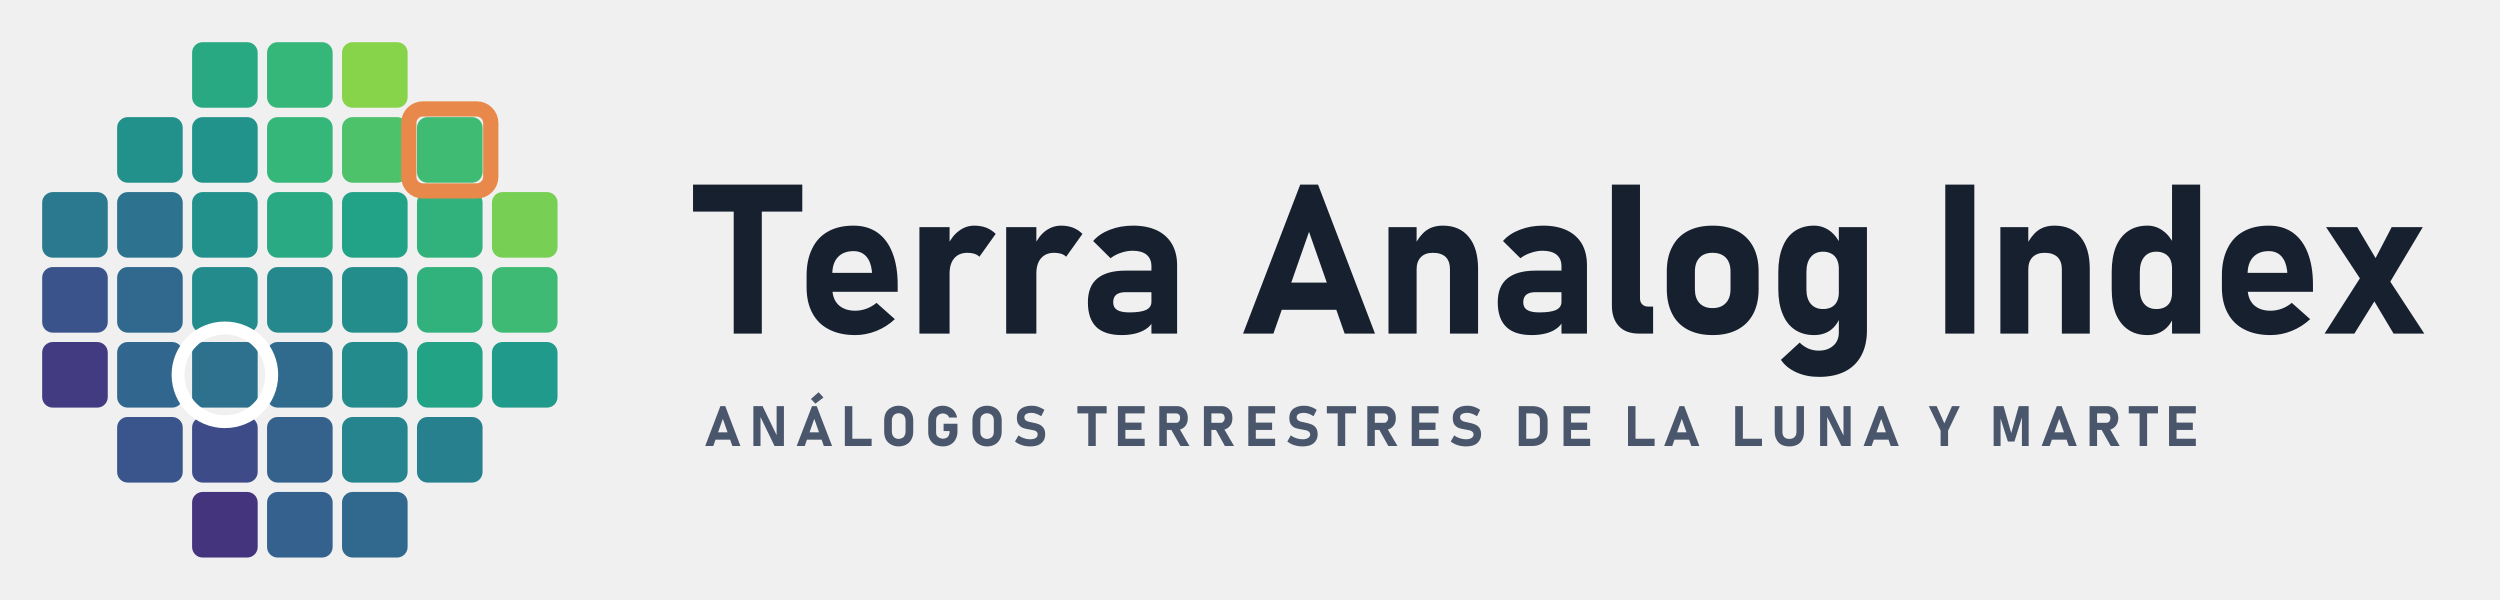
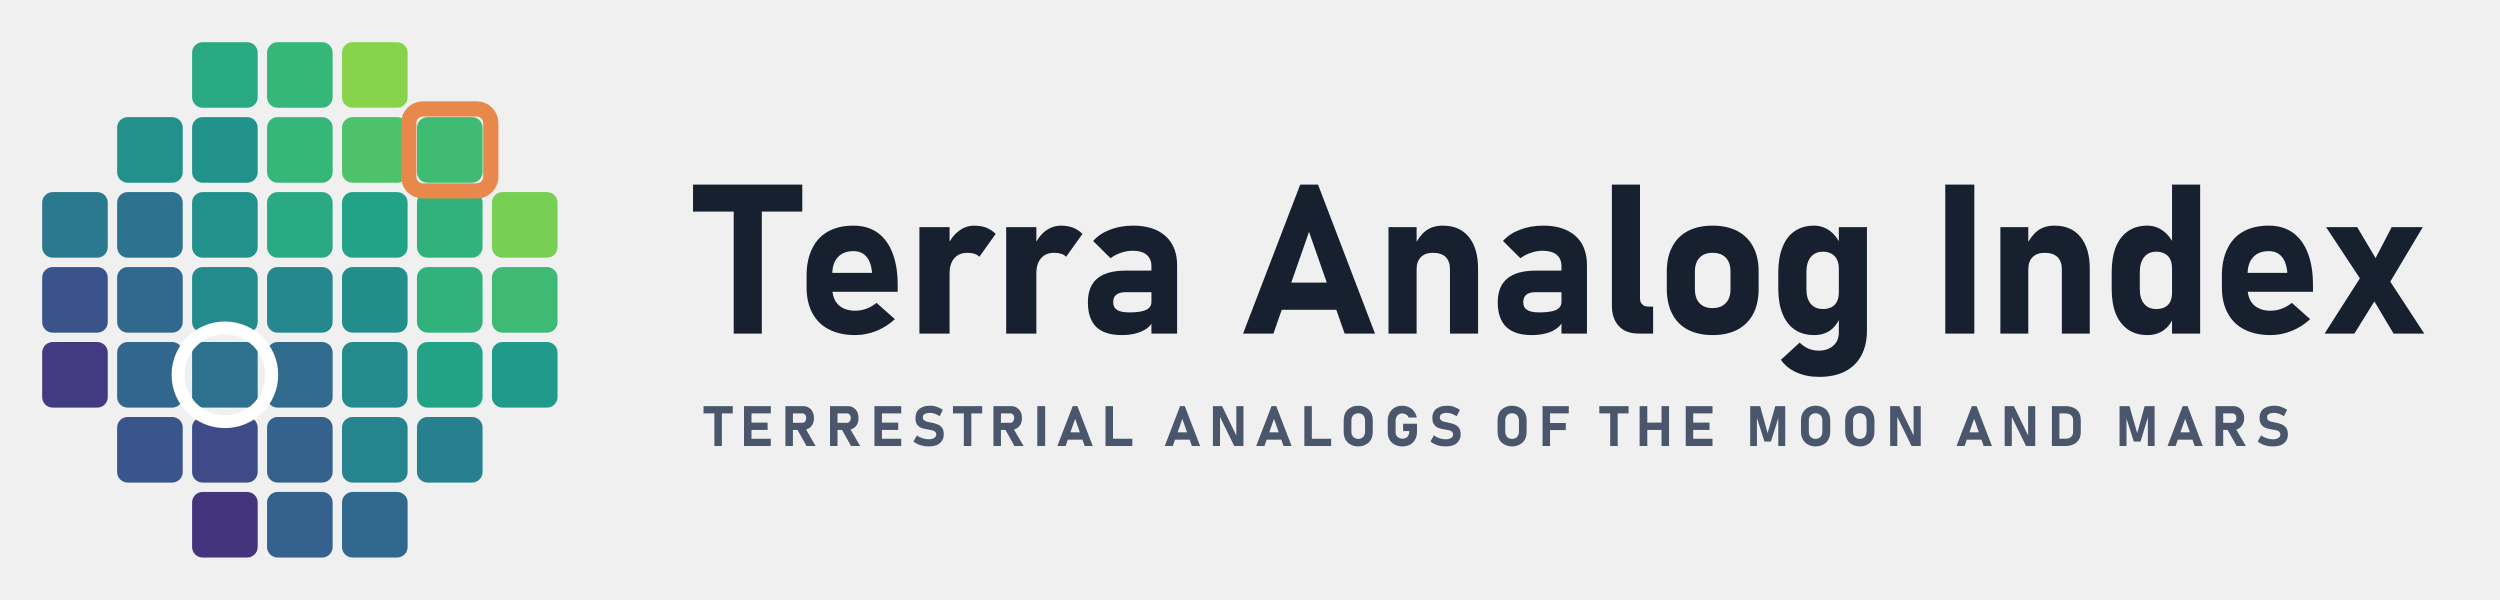
<svg xmlns="http://www.w3.org/2000/svg" viewBox="0 0 1334 320" width="1334" height="320" role="img" aria-label="Terra Analog Index">
  <g transform="translate(0 0) scale(0.625)">
    <rect x="164.0" y="36.0" width="56" height="56" rx="9" fill="#28A982" />
    <rect x="228.0" y="36.0" width="56" height="56" rx="9" fill="#35B779" />
    <rect x="292.0" y="36.0" width="56" height="56" rx="9" fill="#87D349" />
    <rect x="100.0" y="100.0" width="56" height="56" rx="9" fill="#22918B" />
    <rect x="164.0" y="100.0" width="56" height="56" rx="9" fill="#22938B" />
    <rect x="228.0" y="100.0" width="56" height="56" rx="9" fill="#35B779" />
    <rect x="292.0" y="100.0" width="56" height="56" rx="9" fill="#4EC16B" />
    <rect x="356.0" y="100.0" width="56" height="56" rx="9" fill="#40BB73" />
    <rect x="36.0" y="164.0" width="56" height="56" rx="9" fill="#2A798E" />
    <rect x="100.0" y="164.0" width="56" height="56" rx="9" fill="#2D728E" />
    <rect x="164.0" y="164.0" width="56" height="56" rx="9" fill="#22908B" />
    <rect x="228.0" y="164.0" width="56" height="56" rx="9" fill="#29AA82" />
    <rect x="292.0" y="164.0" width="56" height="56" rx="9" fill="#22A287" />
    <rect x="356.0" y="164.0" width="56" height="56" rx="9" fill="#31B27C" />
    <rect x="420.0" y="164.0" width="56" height="56" rx="9" fill="#77CF53" />
    <rect x="36.0" y="228.0" width="56" height="56" rx="9" fill="#3A548B" />
    <rect x="100.0" y="228.0" width="56" height="56" rx="9" fill="#31688E" />
    <rect x="164.0" y="228.0" width="56" height="56" rx="9" fill="#248B8C" />
    <rect x="228.0" y="228.0" width="56" height="56" rx="9" fill="#24888D" />
    <rect x="292.0" y="228.0" width="56" height="56" rx="9" fill="#238D8C" />
    <rect x="356.0" y="228.0" width="56" height="56" rx="9" fill="#31B27C" />
    <rect x="420.0" y="228.0" width="56" height="56" rx="9" fill="#3EBA74" />
    <rect x="36.0" y="292.0" width="56" height="56" rx="9" fill="#423B82" />
    <rect x="100.0" y="292.0" width="56" height="56" rx="9" fill="#31678E" />
    <rect x="164.0" y="292.0" width="56" height="56" rx="9" fill="#2D718E" />
    <rect x="228.0" y="292.0" width="56" height="56" rx="9" fill="#306B8E" />
    <rect x="292.0" y="292.0" width="56" height="56" rx="9" fill="#248B8C" />
    <rect x="356.0" y="292.0" width="56" height="56" rx="9" fill="#23A386" />
    <rect x="420.0" y="292.0" width="56" height="56" rx="9" fill="#209A8A" />
    <rect x="100.0" y="356.0" width="56" height="56" rx="9" fill="#39558B" />
    <rect x="164.0" y="356.0" width="56" height="56" rx="9" fill="#3D4B89" />
    <rect x="228.0" y="356.0" width="56" height="56" rx="9" fill="#34628D" />
    <rect x="292.0" y="356.0" width="56" height="56" rx="9" fill="#25848E" />
    <rect x="356.0" y="356.0" width="56" height="56" rx="9" fill="#27808E" />
    <rect x="164.0" y="420.0" width="56" height="56" rx="9" fill="#44347E" />
    <rect x="228.0" y="420.0" width="56" height="56" rx="9" fill="#34618D" />
    <rect x="292.0" y="420.0" width="56" height="56" rx="9" fill="#31698E" />
    <rect x="349.0" y="93.0" width="70" height="70" rx="12" fill="none" stroke="#E8884A" stroke-width="13" />
    <circle cx="192.0" cy="320.0" r="40" fill="none" stroke="#FFFFFF" stroke-width="11" />
  </g>
  <path d="M391.5 105.0H406.5V178.0H391.5ZM369.8 98.5H428.1V112.9H369.8Z M430.4 153.4V147.0Q430.4 138.6 433.4 132.6Q436.3 126.6 441.9 123.5Q447.5 120.4 455.4 120.4Q462.9 120.4 468.2 124.1Q473.5 127.9 476.2 134.9Q479.0 142.0 479.0 152.0V155.7H440.2V145.6H465.3L465.2 144.3Q464.6 139.4 462.1 136.7Q459.6 134.0 455.4 134.0Q450.0 134.0 447.0 137.3Q444.1 140.5 444.1 146.4V153.6Q444.1 159.4 447.3 162.6Q450.6 165.8 456.4 165.8Q459.4 165.8 462.4 164.7Q465.3 163.6 467.7 161.6L477.5 170.3Q473.1 174.4 467.6 176.6Q462.0 178.8 456.4 178.8Q448.2 178.8 442.4 175.8Q436.6 172.9 433.5 167.1Q430.4 161.4 430.4 153.4Z M490.6 121.2H506.7V178.0H490.6ZM516.2 134.9Q511.7 134.9 509.2 137.8Q506.7 140.7 506.7 145.9L505.6 131.1Q507.9 126.0 511.7 123.2Q515.4 120.4 519.9 120.4Q523.4 120.4 526.3 121.5Q529.2 122.7 531.3 124.8L522.6 137.0Q521.5 135.9 519.9 135.4Q518.3 134.9 516.2 134.9Z M536.9 121.2H553.0V178.0H536.9ZM562.5 134.9Q558.0 134.9 555.5 137.8Q553.0 140.7 553.0 145.9L551.9 131.1Q554.2 126.0 557.9 123.2Q561.7 120.4 566.2 120.4Q569.7 120.4 572.6 121.5Q575.5 122.7 577.6 124.8L568.9 137.0Q567.8 135.9 566.2 135.4Q564.6 134.9 562.5 134.9Z M614.4 142.0Q614.4 138.1 611.8 135.9Q609.2 133.8 604.4 133.8Q601.2 133.8 598.1 134.9Q595.0 135.9 592.6 137.8L583.3 128.6Q586.7 124.7 592.2 122.6Q597.8 120.4 604.6 120.4Q612.0 120.4 617.3 122.9Q622.5 125.4 625.3 130.1Q628.1 134.9 628.1 141.5V178.0H614.4ZM580.5 161.3Q580.5 152.8 585.5 148.6Q590.6 144.4 600.7 144.4H614.9L615.7 155.9H600.8Q597.4 155.9 595.7 157.2Q594.0 158.5 594.0 161.3Q594.0 164.1 596.1 165.4Q598.3 166.7 602.6 166.7Q608.6 166.7 611.5 165.4Q614.4 164.0 614.4 161.1L615.6 169.4Q615.3 172.4 612.8 174.6Q610.3 176.7 606.5 177.8Q602.8 178.8 598.6 178.8Q589.5 178.8 585.0 174.5Q580.5 170.1 580.5 161.3Z M693.8 98.5H703.3L733.7 178.0H717.5L698.5 123.7L679.5 178.0H663.3ZM677.9 150.8H719.8V165.3H677.9Z M740.9 121.2H755.9V178.0H740.9ZM773.7 143.6Q773.7 139.4 771.4 137.1Q769.0 134.9 764.6 134.9Q760.4 134.9 758.2 137.2Q755.9 139.5 755.9 143.7L754.8 131.1Q757.3 125.8 760.9 123.1Q764.5 120.4 769.9 120.4Q778.9 120.4 783.8 126.5Q788.7 132.5 788.7 143.5V178.0H773.7Z M833.2 142.0Q833.2 138.1 830.6 135.9Q828.0 133.8 823.1 133.8Q820.0 133.8 816.9 134.9Q813.7 135.9 811.3 137.8L802.0 128.6Q805.4 124.7 811.0 122.6Q816.6 120.4 823.4 120.4Q830.8 120.4 836.1 122.9Q841.3 125.4 844.1 130.1Q846.8 134.9 846.8 141.5V178.0H833.2ZM799.2 161.3Q799.2 152.8 804.3 148.6Q809.4 144.4 819.5 144.4H833.7L834.5 155.9H819.5Q816.1 155.9 814.5 157.2Q812.8 158.5 812.8 161.3Q812.8 164.1 814.9 165.4Q817.0 166.7 821.3 166.7Q827.4 166.7 830.3 165.4Q833.2 164.0 833.2 161.1L834.4 169.4Q834.0 172.4 831.5 174.6Q829.1 176.7 825.3 177.8Q821.6 178.8 817.4 178.8Q808.3 178.8 803.8 174.5Q799.2 170.1 799.2 161.3Z M875.1 159.2Q875.1 161.3 876.3 162.4Q877.4 163.6 879.6 163.6H882.1V178.0H874.5Q867.6 178.0 863.9 174.1Q860.1 170.1 860.1 163.0V98.5H875.1Z M889.4 154.1V144.9Q889.4 137.1 892.3 131.7Q895.1 126.2 900.6 123.3Q906.1 120.4 913.9 120.4Q921.6 120.4 927.1 123.3Q932.6 126.2 935.5 131.7Q938.4 137.1 938.4 144.9V154.3Q938.4 162.0 935.5 167.5Q932.6 173.0 927.1 175.9Q921.6 178.8 913.9 178.8Q906.1 178.8 900.6 175.9Q895.1 173.0 892.3 167.5Q889.4 161.9 889.4 154.1ZM923.4 154.3V144.9Q923.4 140.1 920.9 137.5Q918.4 134.9 913.8 134.9Q909.3 134.9 906.9 137.5Q904.4 140.1 904.4 144.9V154.3Q904.4 159.1 906.8 161.7Q909.3 164.4 913.8 164.4Q918.4 164.4 920.9 161.7Q923.4 159.1 923.4 154.3Z M950.3 192.0 960.3 182.8Q962.3 184.8 964.9 186.0Q967.6 187.1 970.5 187.1Q975.2 187.1 978.2 184.5Q981.2 181.9 981.2 177.4V121.2H996.2V176.3Q996.2 184.1 993.2 189.7Q990.2 195.3 984.5 198.2Q978.8 201.1 970.7 201.1Q963.9 201.1 958.6 198.7Q953.2 196.3 950.3 192.0ZM948.9 154.3V145.2Q948.9 137.4 951.2 131.8Q953.4 126.2 957.7 123.3Q962.0 120.4 968.0 120.4Q972.5 120.4 976.3 123.1Q980.0 125.8 982.3 130.8L981.2 143.4Q981.2 140.5 980.2 138.5Q979.2 136.4 977.3 135.4Q975.4 134.3 972.8 134.3Q968.5 134.3 966.2 137.2Q963.9 140.0 963.9 145.2V154.3Q963.9 159.4 966.2 162.1Q968.5 164.9 972.8 164.9Q975.4 164.9 977.3 163.9Q979.2 162.9 980.2 160.9Q981.2 158.9 981.2 156.1L981.9 169.1Q980.2 173.7 976.6 176.3Q973.0 178.8 968.0 178.8Q962.0 178.8 957.7 175.9Q953.4 173.0 951.2 167.5Q948.9 162.0 948.9 154.3Z M1053.5 178.0H1038.0V98.5H1053.5Z M1067.4 121.2H1082.3V178.0H1067.4ZM1100.2 143.6Q1100.2 139.4 1097.8 137.1Q1095.4 134.9 1091.0 134.9Q1086.9 134.9 1084.6 137.2Q1082.3 139.5 1082.3 143.7L1081.2 131.1Q1083.8 125.8 1087.3 123.1Q1090.9 120.4 1096.3 120.4Q1105.3 120.4 1110.2 126.5Q1115.1 132.5 1115.1 143.5V178.0H1100.2Z M1159.0 98.5H1174.0V178.0H1159.0ZM1126.8 154.3V145.2Q1126.8 137.4 1129.0 131.8Q1131.3 126.2 1135.6 123.3Q1139.8 120.4 1145.9 120.4Q1150.4 120.4 1154.1 123.1Q1157.9 125.8 1160.2 130.8L1159.0 143.4Q1159.0 140.5 1158.1 138.5Q1157.1 136.4 1155.2 135.4Q1153.3 134.3 1150.6 134.3Q1146.4 134.3 1144.1 137.2Q1141.8 140.0 1141.8 145.2V154.3Q1141.8 159.4 1144.1 162.1Q1146.4 164.9 1150.6 164.9Q1153.3 164.9 1155.2 163.9Q1157.1 162.9 1158.1 160.9Q1159.0 158.9 1159.0 156.1L1159.8 169.1Q1158.1 173.7 1154.4 176.3Q1150.8 178.8 1145.9 178.8Q1139.8 178.8 1135.6 175.9Q1131.3 173.0 1129.0 167.5Q1126.8 162.0 1126.8 154.3Z M1185.6 153.4V147.0Q1185.6 138.6 1188.6 132.6Q1191.5 126.6 1197.1 123.5Q1202.7 120.4 1210.6 120.4Q1218.1 120.4 1223.4 124.1Q1228.7 127.9 1231.4 134.9Q1234.2 142.0 1234.2 152.0V155.7H1195.4V145.6H1220.5L1220.4 144.3Q1219.8 139.4 1217.3 136.7Q1214.8 134.0 1210.6 134.0Q1205.2 134.0 1202.2 137.3Q1199.3 140.5 1199.3 146.4V153.6Q1199.3 159.4 1202.5 162.6Q1205.8 165.8 1211.6 165.8Q1214.6 165.8 1217.6 164.7Q1220.5 163.6 1222.9 161.6L1232.7 170.3Q1228.3 174.4 1222.8 176.6Q1217.3 178.8 1211.6 178.8Q1203.4 178.8 1197.6 175.8Q1191.8 172.9 1188.7 167.1Q1185.6 161.4 1185.6 153.4Z M1263.2 154.5 1241.2 121.2H1257.8L1271.4 144.1L1293.6 178.0H1277.2ZM1260.4 146.7 1269.4 156.9 1256.3 178.0H1240.4ZM1265.7 141.4 1276.2 121.2H1292.8L1274.5 151.9Z" fill="#16202E" />
-   <path d="M384.4 216.7H387.0L395.1 238.0H390.8L385.7 223.5L380.6 238.0H376.3ZM380.2 230.7H391.4V234.6H380.2Z M402.0 216.7H406.9L414.8 233.0L414.4 233.4V216.7H418.3V238.0H413.3L405.5 221.9L405.8 221.5V238.0H402.0Z M433.3 216.7H435.8L444.0 238.0H439.6L434.5 223.5L429.4 238.0H425.1ZM429.0 230.7H440.2V234.6H429.0ZM432.7 212.9 436.8 209.3 439.4 212.1 435.1 215.4Z M450.8 216.7H454.8V238.0H450.8ZM452.6 234.1H465.1V238.0H452.6Z M471.8 230.4V224.3Q471.8 222.0 472.7 220.2Q473.7 218.4 475.5 217.5Q477.2 216.5 479.5 216.5Q481.8 216.5 483.6 217.5Q485.4 218.4 486.3 220.2Q487.3 222.0 487.3 224.3V230.4Q487.3 232.7 486.3 234.5Q485.4 236.3 483.6 237.2Q481.8 238.2 479.5 238.2Q477.2 238.2 475.5 237.2Q473.7 236.3 472.7 234.5Q471.8 232.7 471.8 230.4ZM483.2 230.5V224.2Q483.2 223.1 482.7 222.3Q482.3 221.4 481.4 221.0Q480.6 220.5 479.5 220.5Q478.4 220.5 477.6 221.0Q476.8 221.4 476.4 222.3Q475.9 223.1 475.9 224.2V230.5Q475.9 231.6 476.4 232.4Q476.8 233.3 477.6 233.7Q478.4 234.2 479.5 234.2Q480.6 234.2 481.4 233.7Q482.3 233.3 482.7 232.4Q483.2 231.6 483.2 230.5Z M510.9 226.1V230.3Q510.9 232.6 509.9 234.4Q509.0 236.2 507.2 237.2Q505.5 238.2 503.2 238.2Q500.8 238.2 499.0 237.3Q497.3 236.4 496.3 234.7Q495.3 233.0 495.3 230.7V224.4Q495.3 222.1 496.3 220.3Q497.2 218.5 499.0 217.5Q500.8 216.5 503.1 216.5Q505.0 216.5 506.6 217.3Q508.2 218.0 509.3 219.5Q510.3 220.9 510.7 222.8H506.4Q506.2 222.1 505.7 221.6Q505.2 221.2 504.5 220.9Q503.8 220.6 503.1 220.6Q502.0 220.6 501.2 221.1Q500.4 221.6 499.9 222.4Q499.5 223.3 499.5 224.4V230.7Q499.5 231.7 499.9 232.5Q500.4 233.2 501.2 233.6Q502.1 234.1 503.2 234.1Q504.2 234.1 505.1 233.6Q505.9 233.2 506.3 232.3Q506.7 231.5 506.7 230.3V230.0H503.5V226.1Z M518.9 230.4V224.3Q518.9 222.0 519.9 220.2Q520.8 218.4 522.6 217.5Q524.4 216.5 526.7 216.5Q529.0 216.5 530.8 217.5Q532.5 218.4 533.5 220.2Q534.5 222.0 534.5 224.3V230.4Q534.5 232.7 533.5 234.5Q532.5 236.3 530.8 237.2Q529.0 238.2 526.7 238.2Q524.4 238.2 522.6 237.2Q520.8 236.3 519.9 234.5Q518.9 232.7 518.9 230.4ZM530.3 230.5V224.2Q530.3 223.1 529.9 222.3Q529.4 221.4 528.6 221.0Q527.8 220.5 526.7 220.5Q525.6 220.5 524.8 221.0Q524.0 221.4 523.5 222.3Q523.1 223.1 523.1 224.2V230.5Q523.1 231.6 523.5 232.4Q524.0 233.3 524.8 233.7Q525.6 234.2 526.7 234.2Q527.8 234.2 528.6 233.7Q529.4 233.3 529.9 232.4Q530.3 231.6 530.3 230.5Z M541.6 235.6 543.5 232.3Q544.7 233.3 546.3 233.8Q547.9 234.4 549.6 234.4Q551.6 234.4 552.7 233.7Q553.7 233.0 553.7 231.8V231.8Q553.7 231.0 553.3 230.5Q552.8 230.0 552.0 229.7Q551.2 229.5 550.0 229.3Q550.0 229.3 549.9 229.3Q549.9 229.3 549.8 229.3L549.5 229.2Q547.4 228.9 546.0 228.4Q544.6 227.9 543.6 226.6Q542.6 225.4 542.6 223.0V223.0Q542.6 220.9 543.5 219.5Q544.5 218.0 546.2 217.3Q548.0 216.5 550.5 216.5Q551.6 216.5 552.8 216.7Q554.0 217.0 555.1 217.5Q556.3 218.0 557.3 218.7L555.6 222.1Q554.4 221.3 553.0 220.8Q551.7 220.3 550.5 220.3Q548.6 220.3 547.6 220.9Q546.6 221.5 546.6 222.6V222.6Q546.6 223.6 547.1 224.1Q547.7 224.6 548.4 224.9Q549.2 225.1 550.6 225.4Q550.7 225.4 550.7 225.4Q550.8 225.4 550.8 225.5Q550.9 225.5 551.0 225.5Q551.1 225.5 551.2 225.5Q553.2 225.9 554.6 226.5Q555.9 227.1 556.8 228.3Q557.7 229.6 557.7 231.7V231.8Q557.7 233.8 556.8 235.2Q555.8 236.7 554.0 237.5Q552.2 238.2 549.6 238.2Q548.1 238.2 546.6 237.9Q545.2 237.6 543.9 237.0Q542.6 236.4 541.6 235.6Z M580.7 218.4H584.7V238.0H580.7ZM574.9 216.7H590.5V220.6H574.9Z M596.5 216.7H600.5V238.0H596.5ZM597.9 234.1H610.8V238.0H597.9ZM597.9 225.5H609.1V229.4H597.9ZM597.9 216.7H610.8V220.6H597.9Z M620.2 225.6H627.6Q628.2 225.6 628.7 225.3Q629.2 224.9 629.4 224.4Q629.7 223.8 629.7 223.1Q629.7 222.3 629.5 221.7Q629.2 221.2 628.7 220.9Q628.3 220.6 627.6 220.6H620.2V216.7H628.0Q629.7 216.7 631.0 217.5Q632.4 218.3 633.1 219.7Q633.8 221.2 633.8 223.1Q633.8 225.0 633.1 226.4Q632.4 227.8 631.0 228.6Q629.7 229.4 628.0 229.4H620.2ZM618.6 216.7H622.6V238.0H618.6ZM624.7 228.8 629.0 228.1 634.7 238.0H629.9Z M644.0 225.6H651.4Q652.0 225.6 652.5 225.3Q652.9 224.9 653.2 224.4Q653.5 223.8 653.5 223.1Q653.5 222.3 653.2 221.7Q653.0 221.2 652.5 220.9Q652.0 220.6 651.4 220.6H644.0V216.7H651.7Q653.5 216.7 654.8 217.5Q656.1 218.3 656.9 219.7Q657.6 221.2 657.6 223.1Q657.6 225.0 656.9 226.4Q656.1 227.8 654.8 228.6Q653.5 229.4 651.7 229.4H644.0ZM642.4 216.7H646.4V238.0H642.4ZM648.5 228.8 652.7 228.1 658.5 238.0H653.6Z M666.1 216.7H670.1V238.0H666.1ZM667.6 234.1H680.4V238.0H667.6ZM667.6 225.5H678.8V229.4H667.6ZM667.6 216.7H680.4V220.6H667.6Z M686.9 235.6 688.8 232.3Q690.0 233.3 691.6 233.8Q693.3 234.4 695.0 234.4Q696.9 234.4 698.0 233.7Q699.1 233.0 699.1 231.8V231.8Q699.1 231.0 698.6 230.5Q698.1 230.0 697.3 229.7Q696.6 229.5 695.4 229.3Q695.3 229.3 695.3 229.3Q695.2 229.3 695.2 229.3L694.9 229.2Q692.7 228.9 691.3 228.4Q689.9 227.9 688.9 226.6Q688.0 225.4 688.0 223.0V223.0Q688.0 220.9 688.9 219.5Q689.8 218.0 691.6 217.3Q693.3 216.5 695.8 216.5Q696.9 216.5 698.1 216.7Q699.3 217.0 700.5 217.5Q701.6 218.0 702.6 218.7L700.9 222.1Q699.7 221.3 698.4 220.8Q697.0 220.3 695.8 220.3Q694.0 220.3 692.9 220.9Q691.9 221.5 691.9 222.6V222.6Q691.9 223.6 692.5 224.1Q693.0 224.6 693.8 224.9Q694.5 225.1 696.0 225.4Q696.0 225.4 696.1 225.4Q696.1 225.4 696.2 225.5Q696.3 225.5 696.4 225.5Q696.4 225.5 696.5 225.5Q698.5 225.9 699.9 226.5Q701.3 227.1 702.2 228.3Q703.1 229.6 703.1 231.7V231.8Q703.1 233.8 702.1 235.2Q701.2 236.7 699.3 237.5Q697.5 238.2 695.0 238.2Q693.4 238.2 692.0 237.9Q690.5 237.6 689.2 237.0Q688.0 236.4 686.9 235.6Z M713.8 218.4H717.8V238.0H713.8ZM708.0 216.7H723.6V220.6H708.0Z M731.2 225.6H738.6Q739.2 225.6 739.7 225.3Q740.1 224.9 740.4 224.4Q740.7 223.8 740.7 223.1Q740.7 222.3 740.4 221.7Q740.2 221.2 739.7 220.9Q739.2 220.6 738.6 220.6H731.2V216.7H738.9Q740.7 216.7 742.0 217.5Q743.3 218.3 744.1 219.7Q744.8 221.2 744.8 223.1Q744.8 225.0 744.1 226.4Q743.3 227.8 742.0 228.6Q740.7 229.4 738.9 229.4H731.2ZM729.6 216.7H733.6V238.0H729.6ZM735.7 228.8 739.9 228.1 745.7 238.0H740.8Z M753.3 216.7H757.3V238.0H753.3ZM754.8 234.1H767.6V238.0H754.8ZM754.8 225.5H766.0V229.4H754.8ZM754.8 216.7H767.6V220.6H754.8Z M774.1 235.6 776.0 232.3Q777.2 233.3 778.8 233.8Q780.5 234.4 782.2 234.4Q784.1 234.4 785.2 233.7Q786.3 233.0 786.3 231.8V231.8Q786.3 231.0 785.8 230.5Q785.3 230.0 784.5 229.7Q783.8 229.5 782.6 229.3Q782.5 229.3 782.5 229.3Q782.4 229.3 782.4 229.3L782.1 229.2Q779.9 228.9 778.5 228.4Q777.1 227.9 776.1 226.6Q775.2 225.4 775.2 223.0V223.0Q775.2 220.9 776.1 219.5Q777.0 218.0 778.8 217.3Q780.5 216.5 783.0 216.5Q784.1 216.5 785.3 216.7Q786.5 217.0 787.7 217.5Q788.8 218.0 789.8 218.7L788.1 222.1Q786.9 221.3 785.6 220.8Q784.2 220.3 783.0 220.3Q781.2 220.3 780.1 220.9Q779.1 221.5 779.1 222.6V222.6Q779.1 223.6 779.7 224.1Q780.2 224.6 781.0 224.9Q781.7 225.1 783.2 225.4Q783.2 225.4 783.3 225.4Q783.3 225.4 783.4 225.5Q783.5 225.5 783.6 225.5Q783.6 225.5 783.7 225.5Q785.7 225.9 787.1 226.5Q788.5 227.1 789.4 228.3Q790.3 229.6 790.3 231.7V231.8Q790.3 233.8 789.3 235.2Q788.4 236.7 786.5 237.5Q784.7 238.2 782.2 238.2Q780.6 238.2 779.2 237.9Q777.7 237.6 776.4 237.0Q775.2 236.4 774.1 235.6Z M812.4 234.1H817.5Q819.5 234.1 820.6 233.2Q821.7 232.2 821.7 230.5V224.2Q821.7 222.5 820.6 221.5Q819.5 220.6 817.5 220.6H812.4V216.7H817.4Q820.1 216.7 822.0 217.6Q823.9 218.5 824.8 220.2Q825.8 221.9 825.8 224.3V230.4Q825.8 232.7 824.9 234.4Q823.9 236.1 822.1 237.0Q820.2 238.0 817.4 238.0H812.4ZM810.4 216.7H814.4V238.0H810.4Z M834.3 216.7H838.3V238.0H834.3ZM835.7 234.1H848.5V238.0H835.7ZM835.7 225.5H846.9V229.4H835.7ZM835.7 216.7H848.5V220.6H835.7Z M868.7 216.7H872.7V238.0H868.7ZM870.5 234.1H882.9V238.0H870.5Z M896.2 216.7H898.7L906.8 238.0H902.5L897.4 223.5L892.3 238.0H888.0ZM891.9 230.7H903.1V234.6H891.9Z M925.9 216.7H930.0V238.0H925.9ZM927.7 234.1H940.2V238.0H927.7Z M947.0 230.3V216.7H951.1V230.4Q951.1 232.2 952.0 233.2Q953.0 234.2 954.8 234.2Q956.6 234.2 957.6 233.2Q958.6 232.2 958.6 230.4V216.7H962.6V230.3Q962.6 232.8 961.7 234.6Q960.8 236.4 959.0 237.3Q957.3 238.2 954.8 238.2Q952.3 238.2 950.6 237.3Q948.9 236.4 948.0 234.6Q947.0 232.8 947.0 230.3Z M971.2 216.7H976.1L984.0 233.0L983.7 233.4V216.7H987.5V238.0H982.6L974.7 221.9L975.0 221.5V238.0H971.2Z M1002.5 216.7H1005.0L1013.2 238.0H1008.9L1003.8 223.5L998.7 238.0H994.4ZM998.3 230.7H1009.5V234.6H998.3Z M1039.5 229.8V238.0H1035.5V229.8L1029.2 216.7H1033.4L1037.5 225.9L1041.6 216.7H1045.8Z M1077.2 216.7H1082.5V238.0H1078.9V221.5L1079.0 222.4L1074.9 235.6H1071.4L1067.3 222.7L1067.5 221.5V238.0H1063.8V216.7H1069.1L1073.2 231.1Z M1097.5 216.7H1100.1L1108.2 238.0H1103.9L1098.8 223.5L1093.7 238.0H1089.4ZM1093.3 230.7H1104.5V234.6H1093.3Z M1116.6 225.6H1124.0Q1124.7 225.6 1125.1 225.3Q1125.6 224.9 1125.8 224.4Q1126.1 223.8 1126.1 223.1Q1126.1 222.3 1125.9 221.7Q1125.6 221.2 1125.1 220.9Q1124.7 220.6 1124.0 220.6H1116.6V216.7H1124.4Q1126.1 216.7 1127.5 217.5Q1128.8 218.3 1129.5 219.7Q1130.3 221.2 1130.3 223.1Q1130.3 225.0 1129.5 226.4Q1128.8 227.8 1127.4 228.6Q1126.1 229.4 1124.4 229.4H1116.6ZM1115.0 216.7H1119.0V238.0H1115.0ZM1121.1 228.8 1125.4 228.1 1131.1 238.0H1126.3Z M1141.7 218.4H1145.7V238.0H1141.7ZM1135.9 216.7H1151.5V220.6H1135.9Z M1157.4 216.7H1161.4V238.0H1157.4ZM1158.9 234.1H1171.7V238.0H1158.9ZM1158.9 225.5H1170.1V229.4H1158.9ZM1158.9 216.7H1171.7V220.6H1158.9Z" fill="#4A566B" />
+   <path d="M381.2 218.4H385.2V238.0H381.2ZM375.4 216.7H391.0V220.6H375.4Z M397.0 216.7H401.0V238.0H397.0ZM398.4 234.1H411.3V238.0H398.4ZM398.4 225.5H409.6V229.4H398.4ZM398.4 216.7H411.3V220.6H398.4Z M420.7 225.6H428.1Q428.7 225.6 429.2 225.3Q429.7 224.9 429.9 224.4Q430.2 223.8 430.2 223.1Q430.2 222.3 429.9 221.7Q429.7 221.2 429.2 220.9Q428.8 220.6 428.1 220.6H420.7V216.7H428.4Q430.2 216.7 431.5 217.5Q432.9 218.3 433.6 219.7Q434.3 221.2 434.3 223.1Q434.3 225.0 433.6 226.4Q432.9 227.8 431.5 228.6Q430.2 229.4 428.4 229.4H420.7ZM419.1 216.7H423.1V238.0H419.1ZM425.2 228.8 429.5 228.1 435.2 238.0H430.4Z M444.5 225.6H451.9Q452.5 225.6 453.0 225.3Q453.4 224.9 453.7 224.4Q453.9 223.8 454.0 223.1Q454.0 222.3 453.7 221.7Q453.4 221.2 453.0 220.9Q452.5 220.6 451.9 220.6H444.5V216.7H452.2Q454.0 216.7 455.3 217.5Q456.6 218.3 457.4 219.7Q458.1 221.2 458.1 223.1Q458.1 225.0 457.4 226.4Q456.6 227.8 455.3 228.6Q453.9 229.4 452.2 229.4H444.5ZM442.9 216.7H446.9V238.0H442.9ZM449.0 228.8 453.2 228.1 459.0 238.0H454.1Z M466.6 216.7H470.6V238.0H466.6ZM468.1 234.1H480.9V238.0H468.1ZM468.1 225.5H479.3V229.4H468.1ZM468.1 216.7H480.9V220.6H468.1Z M487.4 235.6 489.3 232.3Q490.5 233.3 492.1 233.8Q493.8 234.4 495.5 234.4Q497.4 234.4 498.5 233.7Q499.6 233.0 499.6 231.8V231.8Q499.6 231.0 499.1 230.5Q498.6 230.0 497.8 229.7Q497.1 229.5 495.8 229.3Q495.8 229.3 495.8 229.3Q495.7 229.3 495.7 229.3L495.4 229.2Q493.2 228.9 491.8 228.4Q490.4 227.9 489.4 226.6Q488.5 225.4 488.5 223.0V223.0Q488.5 220.9 489.4 219.5Q490.3 218.0 492.1 217.3Q493.8 216.5 496.3 216.5Q497.4 216.5 498.6 216.7Q499.8 217.0 501.0 217.5Q502.1 218.0 503.1 218.7L501.4 222.1Q500.2 221.3 498.9 220.8Q497.5 220.3 496.3 220.3Q494.5 220.3 493.4 220.9Q492.4 221.5 492.4 222.6V222.6Q492.4 223.6 493.0 224.1Q493.5 224.6 494.3 224.9Q495.0 225.1 496.4 225.4Q496.5 225.4 496.6 225.4Q496.6 225.4 496.7 225.5Q496.8 225.5 496.9 225.5Q496.9 225.5 497.0 225.5Q499.0 225.9 500.4 226.5Q501.8 227.1 502.7 228.3Q503.6 229.6 503.6 231.7V231.8Q503.6 233.8 502.6 235.2Q501.7 236.7 499.8 237.5Q498.0 238.2 495.5 238.2Q493.9 238.2 492.5 237.9Q491.0 237.6 489.7 237.0Q488.5 236.4 487.4 235.6Z M514.3 218.4H518.3V238.0H514.3ZM508.5 216.7H524.1V220.6H508.5Z M531.7 225.6H539.1Q539.7 225.6 540.2 225.3Q540.6 224.9 540.9 224.4Q541.1 223.8 541.2 223.1Q541.2 222.3 540.9 221.7Q540.6 221.2 540.2 220.9Q539.7 220.6 539.1 220.6H531.7V216.7H539.4Q541.2 216.7 542.5 217.5Q543.8 218.3 544.6 219.7Q545.3 221.2 545.3 223.1Q545.3 225.0 544.6 226.4Q543.8 227.8 542.5 228.6Q541.1 229.4 539.4 229.4H531.7ZM530.1 216.7H534.1V238.0H530.1ZM536.2 228.8 540.4 228.1 546.2 238.0H541.3Z M557.7 238.0H553.5V216.7H557.7Z M572.4 216.7H574.9L583.1 238.0H578.8L573.7 223.5L568.6 238.0H564.2ZM568.2 230.7H579.4V234.6H568.2Z M589.9 216.7H593.9V238.0H589.9ZM591.7 234.1H604.2V238.0H591.7Z M629.7 216.7H632.2L640.4 238.0H636.0L630.9 223.5L625.8 238.0H621.5ZM625.4 230.7H636.6V234.6H625.4Z M647.2 216.7H652.1L660.0 233.0L659.7 233.4V216.7H663.5V238.0H658.6L650.7 221.9L651.0 221.5V238.0H647.2Z M678.5 216.7H681.0L689.2 238.0H684.9L679.8 223.5L674.7 238.0H670.3ZM674.3 230.7H685.5V234.6H674.3Z M696.0 216.7H700.0V238.0H696.0ZM697.8 234.1H710.3V238.0H697.8Z M717.0 230.4V224.3Q717.0 222.0 717.9 220.2Q718.9 218.4 720.7 217.5Q722.4 216.5 724.8 216.5Q727.1 216.5 728.8 217.5Q730.6 218.4 731.6 220.2Q732.5 222.0 732.5 224.3V230.4Q732.5 232.7 731.6 234.5Q730.6 236.3 728.8 237.2Q727.1 238.2 724.8 238.2Q722.4 238.2 720.7 237.2Q718.9 236.3 717.9 234.5Q717.0 232.7 717.0 230.4ZM728.4 230.5V224.2Q728.4 223.1 727.9 222.3Q727.5 221.4 726.7 221.0Q725.8 220.5 724.8 220.5Q723.7 220.5 722.9 221.0Q722.0 221.4 721.6 222.3Q721.1 223.1 721.1 224.2V230.5Q721.1 231.6 721.6 232.4Q722.0 233.3 722.9 233.7Q723.7 234.2 724.8 234.2Q725.8 234.2 726.7 233.7Q727.5 233.3 727.9 232.4Q728.4 231.6 728.4 230.5Z M756.1 226.1V230.3Q756.1 232.6 755.2 234.4Q754.2 236.2 752.5 237.2Q750.7 238.2 748.4 238.2Q746.1 238.2 744.3 237.3Q742.5 236.4 741.5 234.7Q740.5 233.0 740.5 230.7V224.4Q740.5 222.1 741.5 220.3Q742.5 218.5 744.2 217.5Q746.0 216.5 748.3 216.5Q750.2 216.5 751.8 217.3Q753.4 218.0 754.5 219.5Q755.6 220.9 756.0 222.8H751.6Q751.4 222.1 750.9 221.6Q750.4 221.2 749.7 220.9Q749.0 220.6 748.3 220.6Q747.2 220.6 746.4 221.1Q745.6 221.6 745.2 222.4Q744.7 223.3 744.7 224.4V230.7Q744.7 231.7 745.2 232.5Q745.6 233.2 746.4 233.6Q747.3 234.1 748.4 234.1Q749.5 234.1 750.3 233.6Q751.1 233.2 751.5 232.3Q752.0 231.5 752.0 230.3V230.0H748.7V226.1Z M763.3 235.6 765.1 232.3Q766.4 233.3 768.0 233.8Q769.6 234.4 771.3 234.4Q773.2 234.4 774.3 233.7Q775.4 233.0 775.4 231.8V231.8Q775.4 231.0 774.9 230.5Q774.4 230.0 773.7 229.7Q772.9 229.5 771.7 229.3Q771.6 229.3 771.6 229.3Q771.6 229.3 771.5 229.3L771.2 229.2Q769.0 228.9 767.6 228.4Q766.2 227.9 765.3 226.6Q764.3 225.4 764.3 223.0V223.0Q764.3 220.9 765.2 219.5Q766.1 218.0 767.9 217.3Q769.6 216.5 772.1 216.5Q773.3 216.5 774.5 216.7Q775.7 217.0 776.8 217.5Q777.9 218.0 779.0 218.7L777.3 222.1Q776.0 221.3 774.7 220.8Q773.4 220.3 772.1 220.3Q770.3 220.3 769.3 220.9Q768.3 221.5 768.3 222.6V222.6Q768.3 223.6 768.8 224.1Q769.3 224.6 770.1 224.9Q770.9 225.1 772.3 225.4Q772.3 225.4 772.4 225.4Q772.4 225.4 772.5 225.5Q772.6 225.5 772.7 225.5Q772.8 225.5 772.8 225.5Q774.9 225.9 776.2 226.5Q777.6 227.1 778.5 228.3Q779.4 229.6 779.4 231.7V231.8Q779.4 233.8 778.4 235.2Q777.5 236.7 775.7 237.5Q773.8 238.2 771.3 238.2Q769.7 238.2 768.3 237.9Q766.8 237.6 765.6 237.0Q764.3 236.4 763.3 235.6Z M799.1 230.4V224.3Q799.1 222.0 800.0 220.2Q801.0 218.4 802.8 217.5Q804.5 216.5 806.8 216.5Q809.2 216.5 810.9 217.5Q812.7 218.4 813.7 220.2Q814.6 222.0 814.6 224.3V230.4Q814.6 232.7 813.7 234.5Q812.7 236.3 810.9 237.2Q809.2 238.2 806.8 238.2Q804.5 238.2 802.8 237.2Q801.0 236.3 800.0 234.5Q799.1 232.7 799.1 230.4ZM810.5 230.5V224.2Q810.5 223.1 810.0 222.3Q809.6 221.4 808.8 221.0Q807.9 220.5 806.8 220.5Q805.8 220.5 804.9 221.0Q804.1 221.4 803.7 222.3Q803.2 223.1 803.2 224.2V230.5Q803.2 231.6 803.7 232.4Q804.1 233.3 804.9 233.7Q805.8 234.2 806.8 234.2Q807.9 234.2 808.8 233.7Q809.6 233.3 810.0 232.4Q810.5 231.6 810.5 230.5Z M823.1 216.7H827.1V238.0H823.1ZM824.5 225.7H835.5V229.5H824.5ZM824.5 216.7H837.1V220.6H824.5Z M859.2 218.4H863.2V238.0H859.2ZM853.4 216.7H869.0V220.6H853.4Z M886.6 216.7H890.6V238.0H886.6ZM874.9 216.7H879.0V238.0H874.9ZM876.8 225.5H889.2V229.4H876.8Z M899.5 216.7H903.5V238.0H899.5ZM901.0 234.1H913.8V238.0H901.0ZM901.0 225.5H912.2V229.4H901.0ZM901.0 216.7H913.8V220.6H901.0Z M947.3 216.7H952.6V238.0H948.9V221.5L949.1 222.4L945.0 235.6H941.5L937.4 222.7L937.5 221.5V238.0H933.9V216.7H939.2L943.2 231.1Z M961.0 230.4V224.3Q961.0 222.0 962.0 220.2Q963.0 218.4 964.7 217.5Q966.5 216.5 968.8 216.5Q971.1 216.5 972.9 217.5Q974.7 218.4 975.6 220.2Q976.6 222.0 976.6 224.3V230.4Q976.6 232.7 975.6 234.5Q974.7 236.3 972.9 237.2Q971.1 238.2 968.8 238.2Q966.5 238.2 964.7 237.2Q963.0 236.3 962.0 234.5Q961.0 232.7 961.0 230.4ZM972.4 230.5V224.2Q972.4 223.1 972.0 222.3Q971.5 221.4 970.7 221.0Q969.9 220.5 968.8 220.5Q967.7 220.5 966.9 221.0Q966.1 221.4 965.6 222.3Q965.2 223.1 965.2 224.2V230.5Q965.2 231.6 965.6 232.4Q966.1 233.3 966.9 233.7Q967.7 234.2 968.8 234.2Q969.9 234.2 970.7 233.7Q971.5 233.3 972.0 232.4Q972.4 231.6 972.4 230.5Z M984.6 230.4V224.3Q984.6 222.0 985.6 220.2Q986.5 218.4 988.3 217.5Q990.1 216.5 992.4 216.5Q994.7 216.5 996.5 217.5Q998.2 218.4 999.2 220.2Q1000.2 222.0 1000.2 224.3V230.4Q1000.2 232.7 999.2 234.5Q998.2 236.3 996.5 237.2Q994.7 238.2 992.4 238.2Q990.1 238.2 988.3 237.2Q986.5 236.3 985.6 234.5Q984.6 232.7 984.6 230.4ZM996.0 230.5V224.2Q996.0 223.1 995.5 222.3Q995.1 221.4 994.3 221.0Q993.5 220.5 992.4 220.5Q991.3 220.5 990.5 221.0Q989.7 221.4 989.2 222.3Q988.8 223.1 988.8 224.2V230.5Q988.8 231.6 989.2 232.4Q989.7 233.3 990.5 233.7Q991.3 234.2 992.4 234.2Q993.5 234.2 994.3 233.7Q995.1 233.3 995.5 232.4Q996.0 231.6 996.0 230.5Z M1008.6 216.7H1013.5L1021.4 233.0L1021.1 233.4V216.7H1024.9V238.0H1020.0L1012.1 221.9L1012.4 221.5V238.0H1008.6Z M1052.2 216.7H1054.7L1062.9 238.0H1058.5L1053.4 223.5L1048.3 238.0H1044.0ZM1047.9 230.7H1059.1V234.6H1047.9Z M1069.7 216.7H1074.6L1082.5 233.0L1082.2 233.4V216.7H1086.0V238.0H1081.1L1073.2 221.9L1073.5 221.5V238.0H1069.7Z M1096.9 234.1H1102.0Q1104.0 234.1 1105.1 233.2Q1106.2 232.2 1106.2 230.5V224.2Q1106.2 222.5 1105.1 221.5Q1104.0 220.6 1102.0 220.6H1096.9V216.7H1101.9Q1104.6 216.7 1106.5 217.6Q1108.4 218.5 1109.4 220.2Q1110.3 221.9 1110.3 224.3V230.4Q1110.3 232.7 1109.4 234.4Q1108.4 236.1 1106.6 237.0Q1104.7 238.0 1101.9 238.0H1096.9ZM1094.9 216.7H1098.9V238.0H1094.9Z M1144.4 216.7H1149.7V238.0H1146.1V221.5L1146.2 222.4L1142.2 235.6H1138.6L1134.5 222.7L1134.7 221.5V238.0H1131.0V216.7H1136.3L1140.4 231.1Z M1164.7 216.7H1167.3L1175.4 238.0H1171.1L1166.0 223.5L1160.9 238.0H1156.6ZM1160.5 230.7H1171.7V234.6H1160.5Z M1183.8 225.6H1191.2Q1191.9 225.6 1192.3 225.3Q1192.8 224.9 1193.1 224.4Q1193.3 223.8 1193.3 223.1Q1193.3 222.3 1193.1 221.7Q1192.8 221.2 1192.3 220.9Q1191.9 220.6 1191.2 220.6H1183.8V216.7H1191.6Q1193.3 216.7 1194.7 217.5Q1196.0 218.3 1196.7 219.7Q1197.5 221.2 1197.5 223.1Q1197.5 225.0 1196.7 226.4Q1196.0 227.8 1194.7 228.6Q1193.3 229.4 1191.6 229.4H1183.8ZM1182.2 216.7H1186.3V238.0H1182.2ZM1188.3 228.8 1192.6 228.1 1198.4 238.0H1193.5Z M1204.7 235.6 1206.5 232.3Q1207.8 233.3 1209.4 233.8Q1211.0 234.4 1212.7 234.4Q1214.7 234.4 1215.7 233.7Q1216.8 233.0 1216.8 231.8V231.8Q1216.8 231.0 1216.3 230.5Q1215.9 230.0 1215.1 229.7Q1214.3 229.5 1213.1 229.3Q1213.0 229.3 1213.0 229.3Q1213.0 229.3 1212.9 229.3L1212.6 229.2Q1210.5 228.9 1209.1 228.4Q1207.7 227.9 1206.7 226.6Q1205.7 225.4 1205.7 223.0V223.0Q1205.7 220.9 1206.6 219.5Q1207.5 218.0 1209.3 217.3Q1211.1 216.5 1213.5 216.5Q1214.7 216.5 1215.9 216.7Q1217.1 217.0 1218.2 217.5Q1219.4 218.0 1220.4 218.7L1218.7 222.1Q1217.5 221.3 1216.1 220.8Q1214.8 220.3 1213.5 220.3Q1211.7 220.3 1210.7 220.9Q1209.7 221.5 1209.7 222.6V222.6Q1209.7 223.6 1210.2 224.1Q1210.7 224.6 1211.5 224.9Q1212.3 225.1 1213.7 225.4Q1213.7 225.4 1213.8 225.4Q1213.9 225.4 1213.9 225.5Q1214.0 225.5 1214.1 225.5Q1214.2 225.5 1214.3 225.5Q1216.3 225.9 1217.6 226.5Q1219.0 227.1 1219.9 228.3Q1220.8 229.6 1220.8 231.7V231.8Q1220.8 233.8 1219.9 235.2Q1218.9 236.7 1217.1 237.5Q1215.3 238.2 1212.7 238.2Q1211.2 238.2 1209.7 237.9Q1208.3 237.6 1207.0 237.0Q1205.7 236.4 1204.7 235.6Z" fill="#4A566B" />
</svg>
